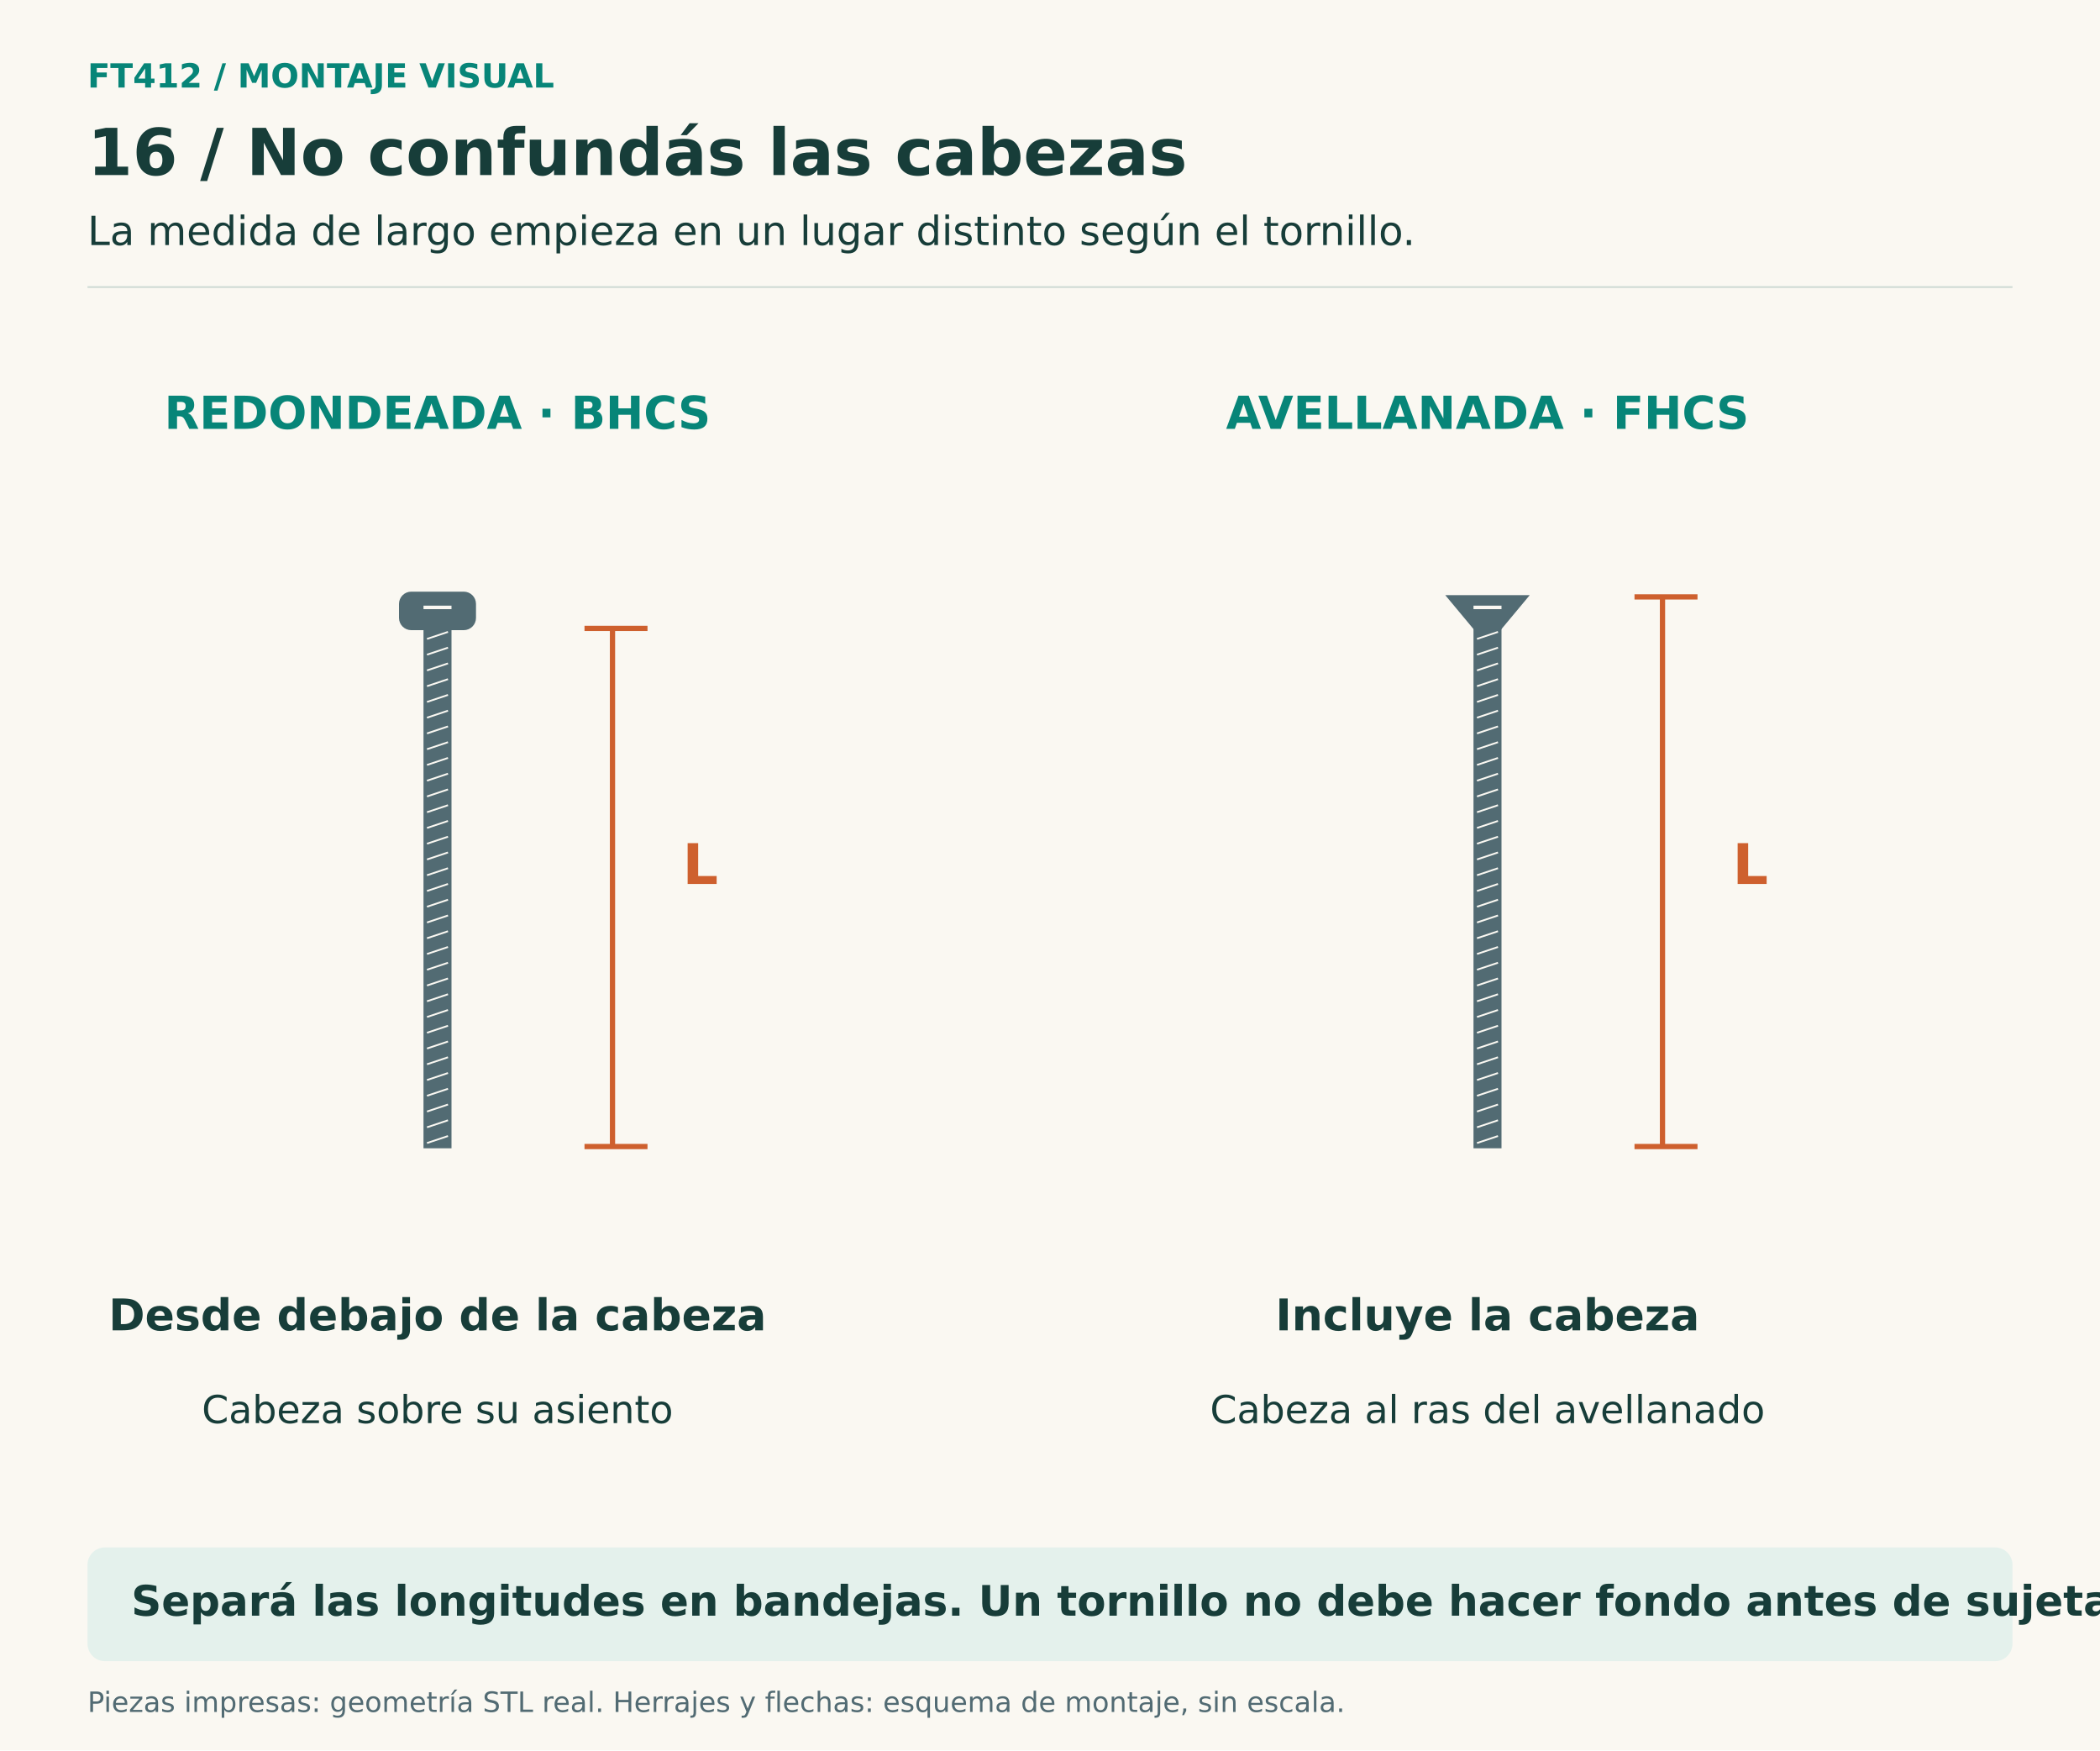
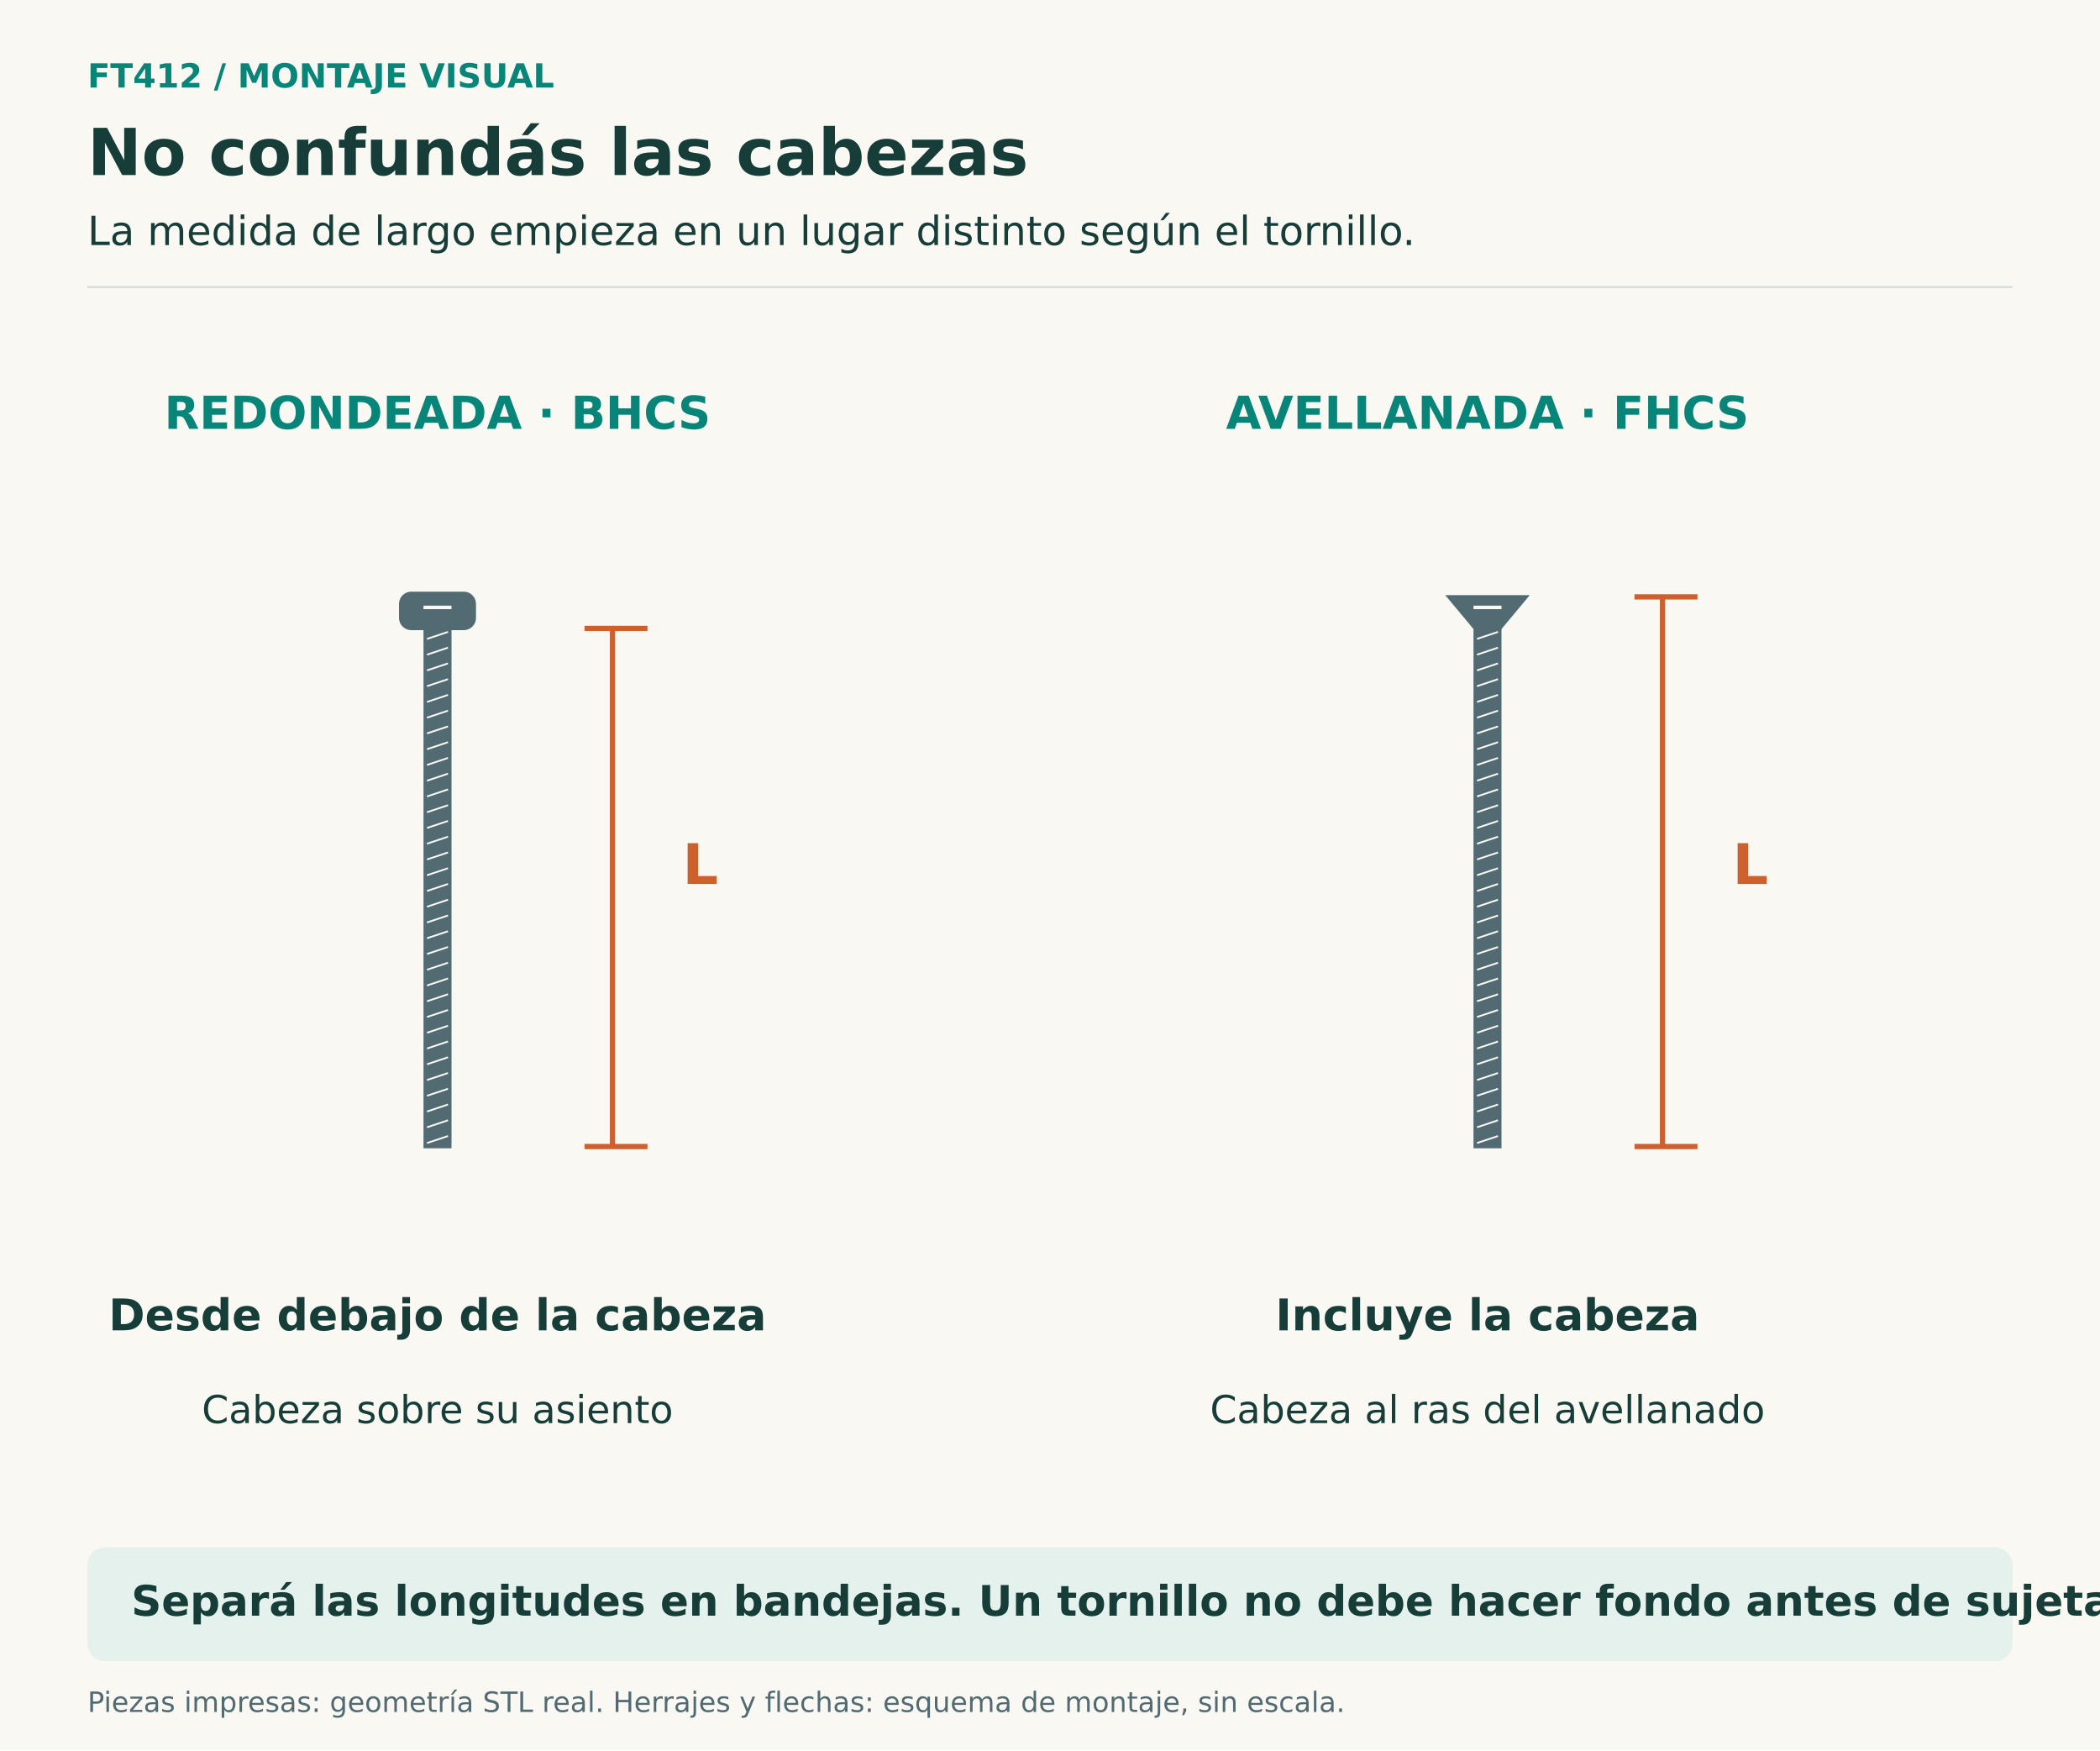
<svg xmlns="http://www.w3.org/2000/svg" width="1200" height="1000" viewBox="0 0 1200 1000" role="img">
  <defs>
    <marker id="arrow" markerWidth="8" markerHeight="8" refX="6" refY="3" orient="auto">
      <path d="M0,0 L6,3 L0,6" fill="#ce602e" />
    </marker>
  </defs>
  <rect width="1200" height="1000" fill="#faf8f2" />
  <text x="50" y="50.0" font-family="DejaVu Sans,Arial,sans-serif" font-size="19" font-weight="700" fill="#078578" text-anchor="start">FT412  /  MONTAJE VISUAL</text>
-   <text x="50" y="100.0" font-family="DejaVu Sans,Arial,sans-serif" font-size="37" font-weight="700" fill="#173d39" text-anchor="start">16 / No confundás las cabezas</text>
+   <text x="50" y="100.0" font-family="DejaVu Sans,Arial,sans-serif" font-size="37" font-weight="700" fill="#173d39" text-anchor="start">No confundás las cabezas</text>
  <text x="50" y="140.0" font-family="DejaVu Sans,Arial,sans-serif" font-size="23" font-weight="400" fill="#173d39" text-anchor="start">La medida de largo empieza en un lugar distinto según el tornillo.</text>
  <line x1="50" y1="164" x2="1150" y2="164" stroke="#cedbd5" stroke-width="1" />
  <text x="250" y="245.0" font-family="DejaVu Sans,Arial,sans-serif" font-size="26" font-weight="700" fill="#078578" text-anchor="middle">REDONDEADA · BHCS</text>
  <rect x="243" y="355" width="14" height="300" rx="0" fill="#526b73" stroke="#526b73" stroke-width="2" />
  <rect x="229" y="339" width="42" height="20" rx="6" fill="#526b73" stroke="#526b73" stroke-width="2" />
  <line x1="244" y1="365" x2="256" y2="361" stroke="#faf8f2" stroke-width="1" />
  <line x1="244" y1="374" x2="256" y2="370" stroke="#faf8f2" stroke-width="1" />
  <line x1="244" y1="383" x2="256" y2="379" stroke="#faf8f2" stroke-width="1" />
  <line x1="244" y1="392" x2="256" y2="388" stroke="#faf8f2" stroke-width="1" />
  <line x1="244" y1="401" x2="256" y2="397" stroke="#faf8f2" stroke-width="1" />
  <line x1="244" y1="410" x2="256" y2="406" stroke="#faf8f2" stroke-width="1" />
  <line x1="244" y1="419" x2="256" y2="415" stroke="#faf8f2" stroke-width="1" />
  <line x1="244" y1="428" x2="256" y2="424" stroke="#faf8f2" stroke-width="1" />
  <line x1="244" y1="437" x2="256" y2="433" stroke="#faf8f2" stroke-width="1" />
  <line x1="244" y1="446" x2="256" y2="442" stroke="#faf8f2" stroke-width="1" />
  <line x1="244" y1="455" x2="256" y2="451" stroke="#faf8f2" stroke-width="1" />
  <line x1="244" y1="464" x2="256" y2="460" stroke="#faf8f2" stroke-width="1" />
  <line x1="244" y1="473" x2="256" y2="469" stroke="#faf8f2" stroke-width="1" />
  <line x1="244" y1="482" x2="256" y2="478" stroke="#faf8f2" stroke-width="1" />
  <line x1="244" y1="491" x2="256" y2="487" stroke="#faf8f2" stroke-width="1" />
  <line x1="244" y1="500" x2="256" y2="496" stroke="#faf8f2" stroke-width="1" />
  <line x1="244" y1="509" x2="256" y2="505" stroke="#faf8f2" stroke-width="1" />
  <line x1="244" y1="518" x2="256" y2="514" stroke="#faf8f2" stroke-width="1" />
  <line x1="244" y1="527" x2="256" y2="523" stroke="#faf8f2" stroke-width="1" />
  <line x1="244" y1="536" x2="256" y2="532" stroke="#faf8f2" stroke-width="1" />
  <line x1="244" y1="545" x2="256" y2="541" stroke="#faf8f2" stroke-width="1" />
  <line x1="244" y1="554" x2="256" y2="550" stroke="#faf8f2" stroke-width="1" />
  <line x1="244" y1="563" x2="256" y2="559" stroke="#faf8f2" stroke-width="1" />
  <line x1="244" y1="572" x2="256" y2="568" stroke="#faf8f2" stroke-width="1" />
  <line x1="244" y1="581" x2="256" y2="577" stroke="#faf8f2" stroke-width="1" />
  <line x1="244" y1="590" x2="256" y2="586" stroke="#faf8f2" stroke-width="1" />
  <line x1="244" y1="599" x2="256" y2="595" stroke="#faf8f2" stroke-width="1" />
  <line x1="244" y1="608" x2="256" y2="604" stroke="#faf8f2" stroke-width="1" />
  <line x1="244" y1="617" x2="256" y2="613" stroke="#faf8f2" stroke-width="1" />
  <line x1="244" y1="626" x2="256" y2="622" stroke="#faf8f2" stroke-width="1" />
  <line x1="244" y1="635" x2="256" y2="631" stroke="#faf8f2" stroke-width="1" />
  <line x1="244" y1="644" x2="256" y2="640" stroke="#faf8f2" stroke-width="1" />
  <line x1="244" y1="653" x2="256" y2="649" stroke="#faf8f2" stroke-width="1" />
  <line x1="242" y1="347" x2="258" y2="347" stroke="#faf8f2" stroke-width="2" />
  <line x1="350" y1="359" x2="350" y2="655" stroke="#ce602e" stroke-width="3" />
  <line x1="334" y1="359" x2="370" y2="359" stroke="#ce602e" stroke-width="3" />
  <line x1="334" y1="655" x2="370" y2="655" stroke="#ce602e" stroke-width="3" />
  <text x="390" y="505.0" font-family="DejaVu Sans,Arial,sans-serif" font-size="32" font-weight="700" fill="#ce602e" text-anchor="start">L</text>
  <text x="250" y="760.0" font-family="DejaVu Sans,Arial,sans-serif" font-size="25" font-weight="700" fill="#173d39" text-anchor="middle">Desde debajo de la cabeza</text>
  <text x="250" y="813.0" font-family="DejaVu Sans,Arial,sans-serif" font-size="22" font-weight="400" fill="#173d39" text-anchor="middle">Cabeza sobre su asiento</text>
  <text x="850" y="245.0" font-family="DejaVu Sans,Arial,sans-serif" font-size="26" font-weight="700" fill="#078578" text-anchor="middle">AVELLANADA · FHCS</text>
  <rect x="843" y="355" width="14" height="300" rx="0" fill="#526b73" stroke="#526b73" stroke-width="2" />
  <polygon points="828,341 872,341 857,359 843,359" fill="#526b73" stroke="#526b73" stroke-width="2" />
  <line x1="844" y1="365" x2="856" y2="361" stroke="#faf8f2" stroke-width="1" />
  <line x1="844" y1="374" x2="856" y2="370" stroke="#faf8f2" stroke-width="1" />
  <line x1="844" y1="383" x2="856" y2="379" stroke="#faf8f2" stroke-width="1" />
  <line x1="844" y1="392" x2="856" y2="388" stroke="#faf8f2" stroke-width="1" />
  <line x1="844" y1="401" x2="856" y2="397" stroke="#faf8f2" stroke-width="1" />
  <line x1="844" y1="410" x2="856" y2="406" stroke="#faf8f2" stroke-width="1" />
  <line x1="844" y1="419" x2="856" y2="415" stroke="#faf8f2" stroke-width="1" />
  <line x1="844" y1="428" x2="856" y2="424" stroke="#faf8f2" stroke-width="1" />
  <line x1="844" y1="437" x2="856" y2="433" stroke="#faf8f2" stroke-width="1" />
  <line x1="844" y1="446" x2="856" y2="442" stroke="#faf8f2" stroke-width="1" />
  <line x1="844" y1="455" x2="856" y2="451" stroke="#faf8f2" stroke-width="1" />
  <line x1="844" y1="464" x2="856" y2="460" stroke="#faf8f2" stroke-width="1" />
  <line x1="844" y1="473" x2="856" y2="469" stroke="#faf8f2" stroke-width="1" />
  <line x1="844" y1="482" x2="856" y2="478" stroke="#faf8f2" stroke-width="1" />
  <line x1="844" y1="491" x2="856" y2="487" stroke="#faf8f2" stroke-width="1" />
  <line x1="844" y1="500" x2="856" y2="496" stroke="#faf8f2" stroke-width="1" />
  <line x1="844" y1="509" x2="856" y2="505" stroke="#faf8f2" stroke-width="1" />
  <line x1="844" y1="518" x2="856" y2="514" stroke="#faf8f2" stroke-width="1" />
  <line x1="844" y1="527" x2="856" y2="523" stroke="#faf8f2" stroke-width="1" />
  <line x1="844" y1="536" x2="856" y2="532" stroke="#faf8f2" stroke-width="1" />
  <line x1="844" y1="545" x2="856" y2="541" stroke="#faf8f2" stroke-width="1" />
  <line x1="844" y1="554" x2="856" y2="550" stroke="#faf8f2" stroke-width="1" />
  <line x1="844" y1="563" x2="856" y2="559" stroke="#faf8f2" stroke-width="1" />
  <line x1="844" y1="572" x2="856" y2="568" stroke="#faf8f2" stroke-width="1" />
  <line x1="844" y1="581" x2="856" y2="577" stroke="#faf8f2" stroke-width="1" />
  <line x1="844" y1="590" x2="856" y2="586" stroke="#faf8f2" stroke-width="1" />
  <line x1="844" y1="599" x2="856" y2="595" stroke="#faf8f2" stroke-width="1" />
  <line x1="844" y1="608" x2="856" y2="604" stroke="#faf8f2" stroke-width="1" />
  <line x1="844" y1="617" x2="856" y2="613" stroke="#faf8f2" stroke-width="1" />
  <line x1="844" y1="626" x2="856" y2="622" stroke="#faf8f2" stroke-width="1" />
  <line x1="844" y1="635" x2="856" y2="631" stroke="#faf8f2" stroke-width="1" />
  <line x1="844" y1="644" x2="856" y2="640" stroke="#faf8f2" stroke-width="1" />
  <line x1="844" y1="653" x2="856" y2="649" stroke="#faf8f2" stroke-width="1" />
  <line x1="842" y1="347" x2="858" y2="347" stroke="#faf8f2" stroke-width="2" />
  <line x1="950" y1="341" x2="950" y2="655" stroke="#ce602e" stroke-width="3" />
  <line x1="934" y1="341" x2="970" y2="341" stroke="#ce602e" stroke-width="3" />
  <line x1="934" y1="655" x2="970" y2="655" stroke="#ce602e" stroke-width="3" />
  <text x="990" y="505.0" font-family="DejaVu Sans,Arial,sans-serif" font-size="32" font-weight="700" fill="#ce602e" text-anchor="start">L</text>
  <text x="850" y="760.0" font-family="DejaVu Sans,Arial,sans-serif" font-size="25" font-weight="700" fill="#173d39" text-anchor="middle">Incluye la cabeza</text>
  <text x="850" y="813.0" font-family="DejaVu Sans,Arial,sans-serif" font-size="22" font-weight="400" fill="#173d39" text-anchor="middle">Cabeza al ras del avellanado</text>
  <rect x="50" y="884" width="1100" height="65" rx="10" fill="#e4f1ec" stroke="none" stroke-width="2" />
  <text x="75" y="923.0" font-family="DejaVu Sans,Arial,sans-serif" font-size="24" font-weight="700" fill="#173d39" text-anchor="start">Separá las longitudes en bandejas. Un tornillo no debe hacer fondo antes de sujetar.</text>
  <text x="50" y="978.0" font-family="DejaVu Sans,Arial,sans-serif" font-size="16" font-weight="400" fill="#526b73" text-anchor="start">Piezas impresas: geometría STL real. Herrajes y flechas: esquema de montaje, sin escala.</text>
</svg>
